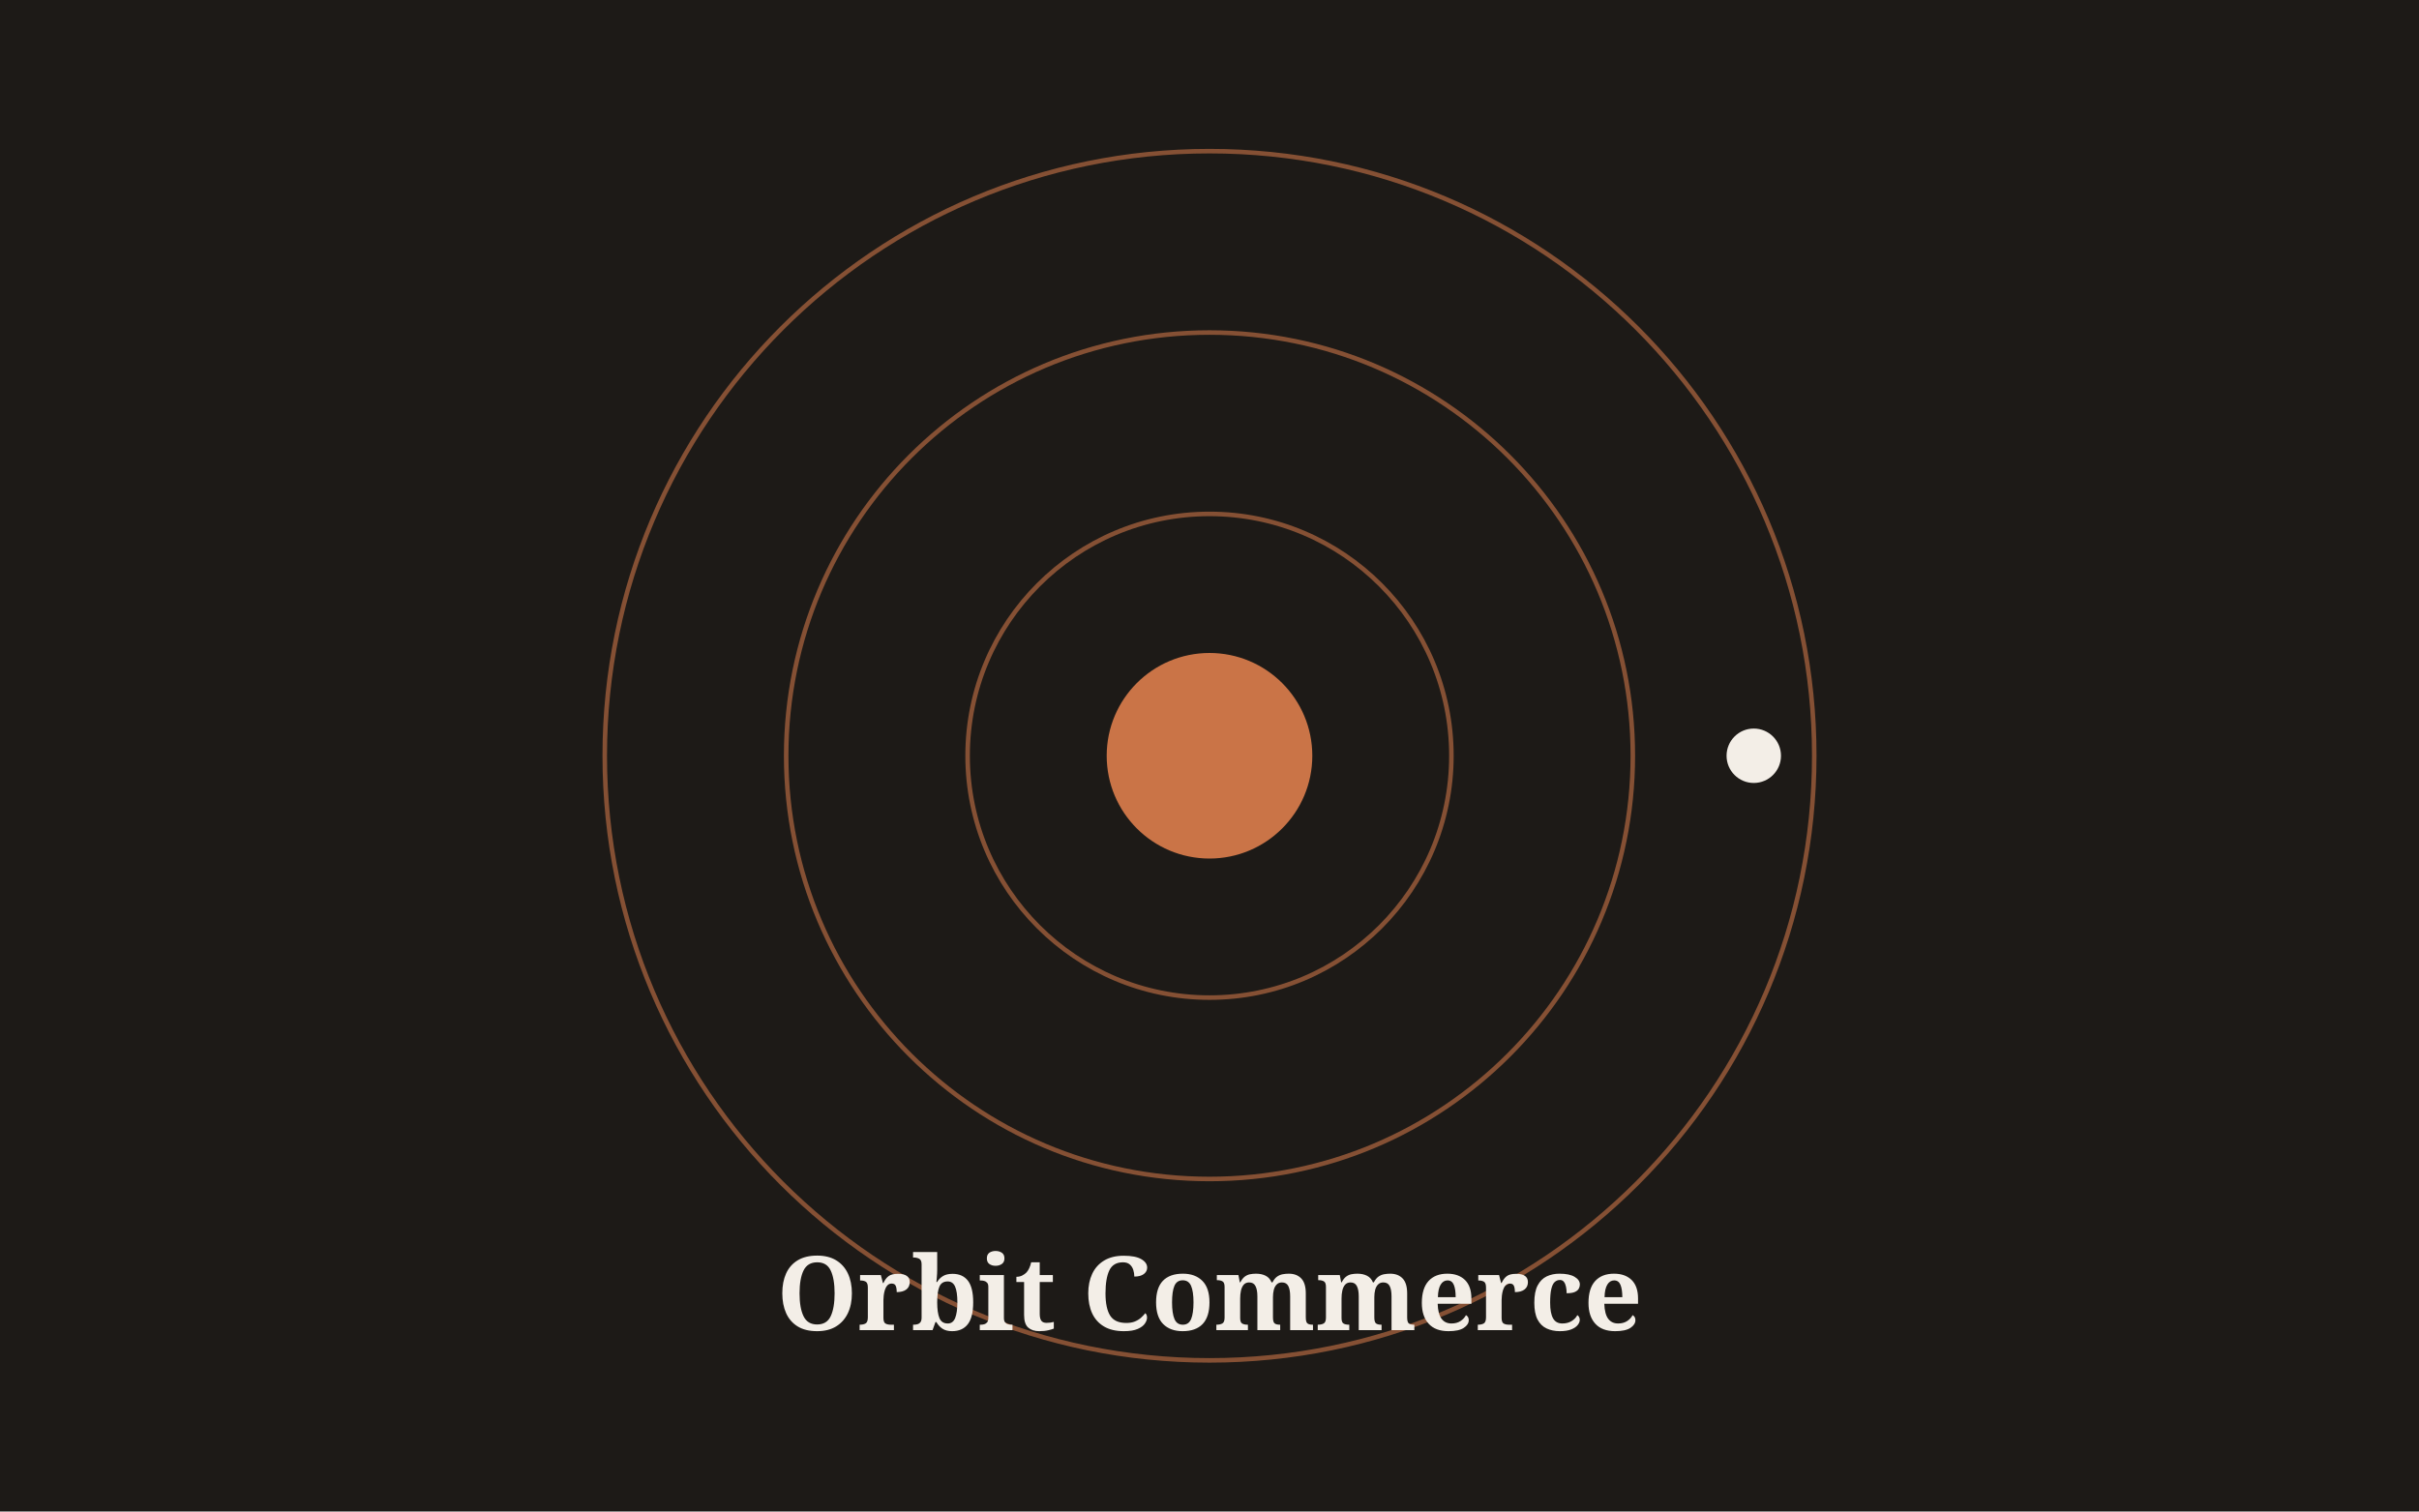
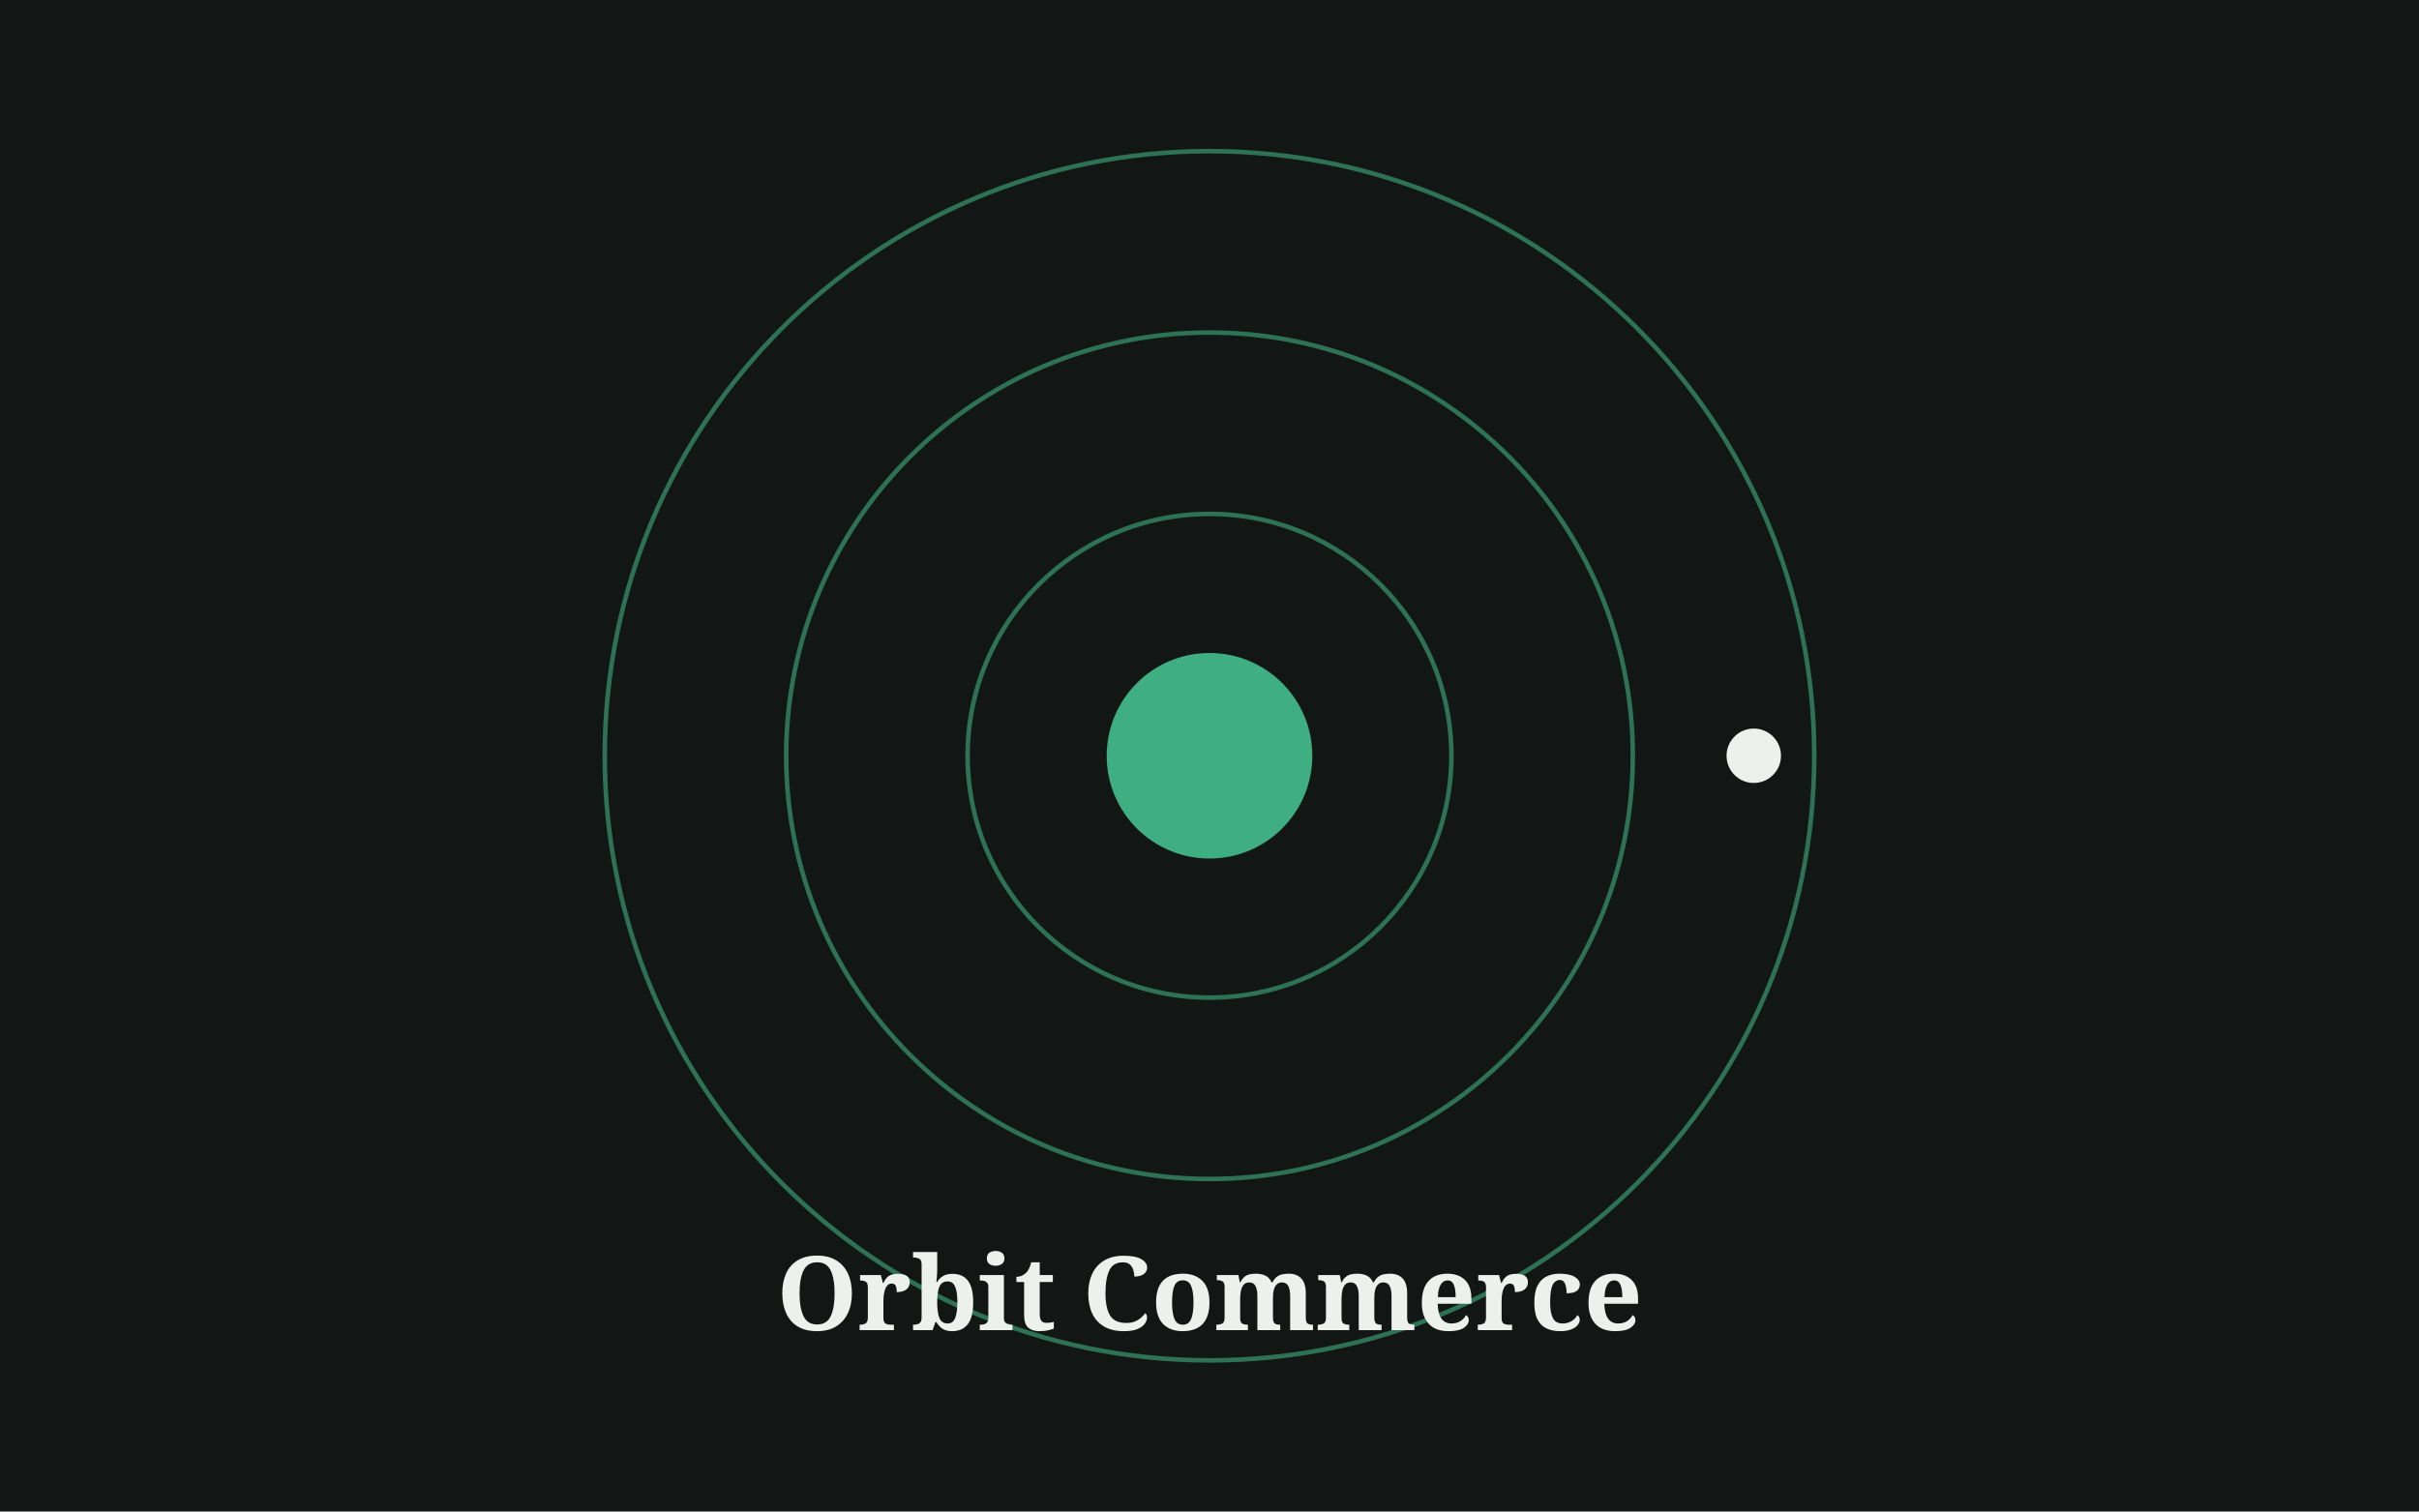
<svg xmlns="http://www.w3.org/2000/svg" viewBox="0 0 800 500">
-   <rect width="800" height="500" fill="#1d1a17" />
-   <g fill="none" stroke="#ca7447" stroke-width="1.5" opacity="0.6">
+   <rect width="800" height="500" fill="#121715" />
+   <g fill="none" stroke="#3fae82" stroke-width="1.5" opacity="0.6">
    <circle cx="400" cy="250" r="80" />
    <circle cx="400" cy="250" r="140" />
    <circle cx="400" cy="250" r="200" />
  </g>
-   <circle cx="400" cy="250" r="34" fill="#ca7447" />
-   <circle cx="580" cy="250" r="9" fill="#f3eee7" />
-   <text x="400" y="440" font-family="Georgia, serif" font-size="34" font-weight="600" fill="#f3eee7" text-anchor="middle">Orbit Commerce</text>
+   <circle cx="400" cy="250" r="34" fill="#3fae82" />
+   <circle cx="580" cy="250" r="9" fill="#ecf1ed" />
+   <text x="400" y="440" font-family="Georgia, serif" font-size="34" font-weight="600" fill="#ecf1ed" text-anchor="middle">Orbit Commerce</text>
</svg>
